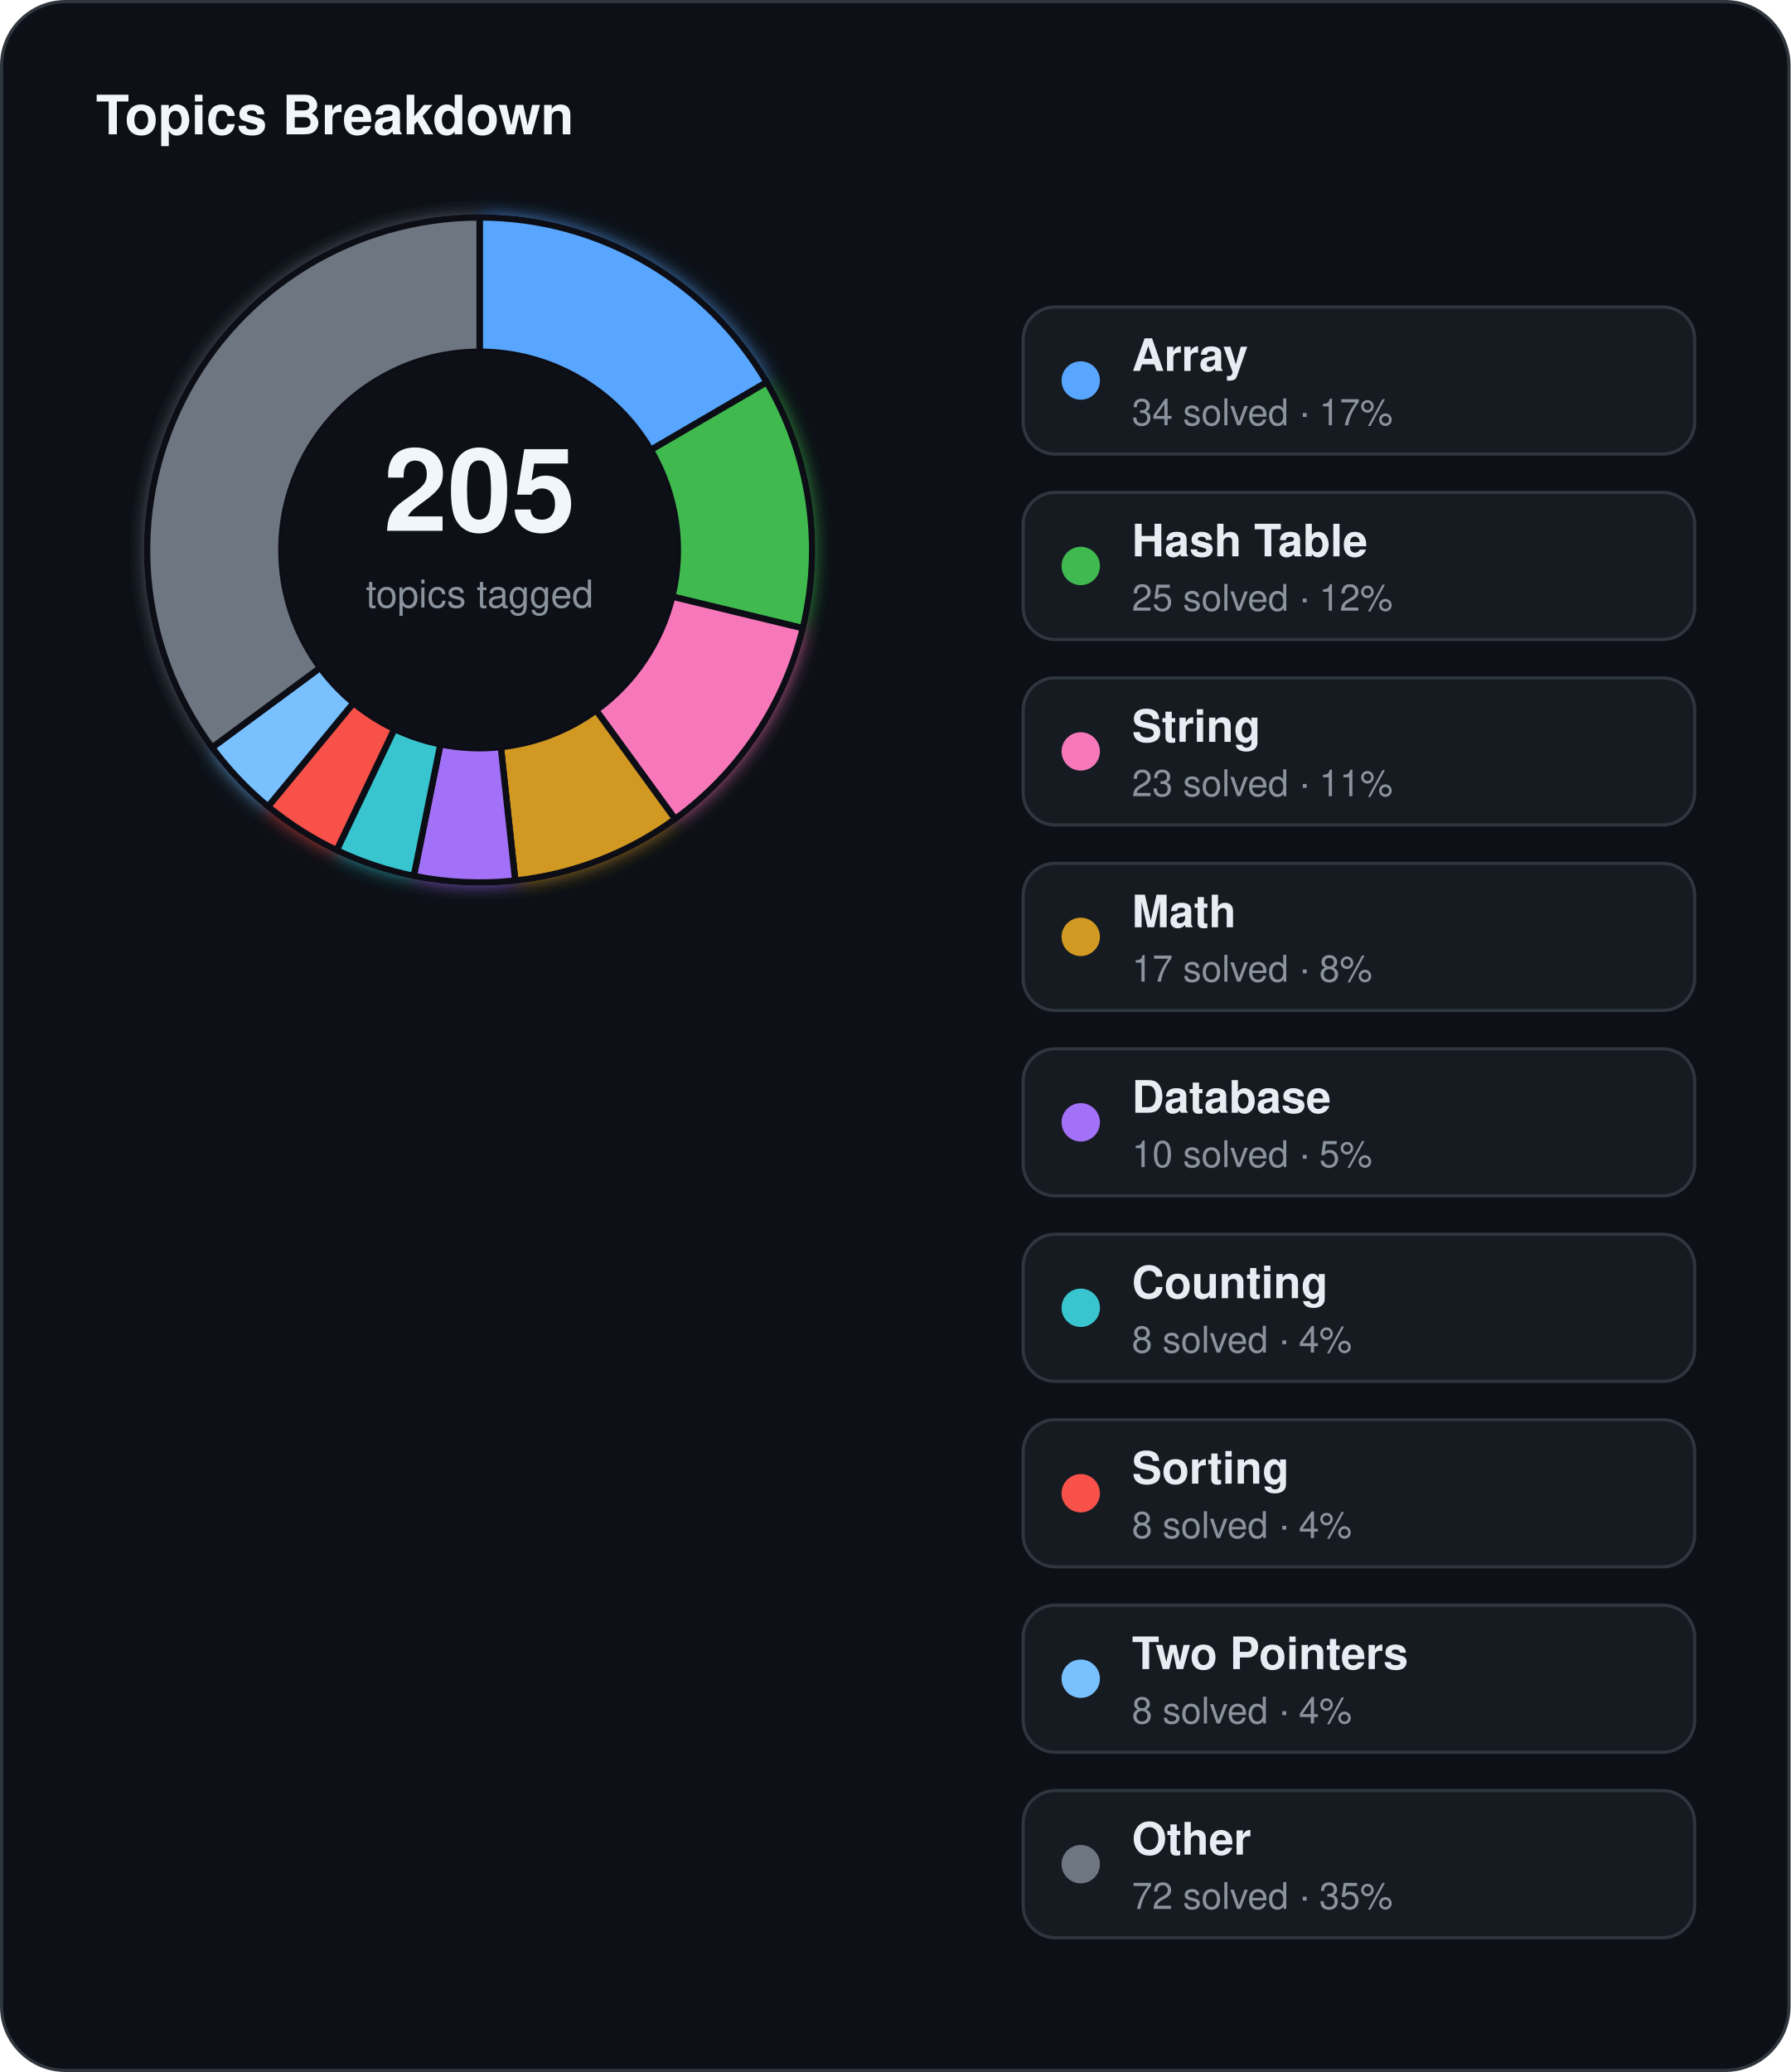
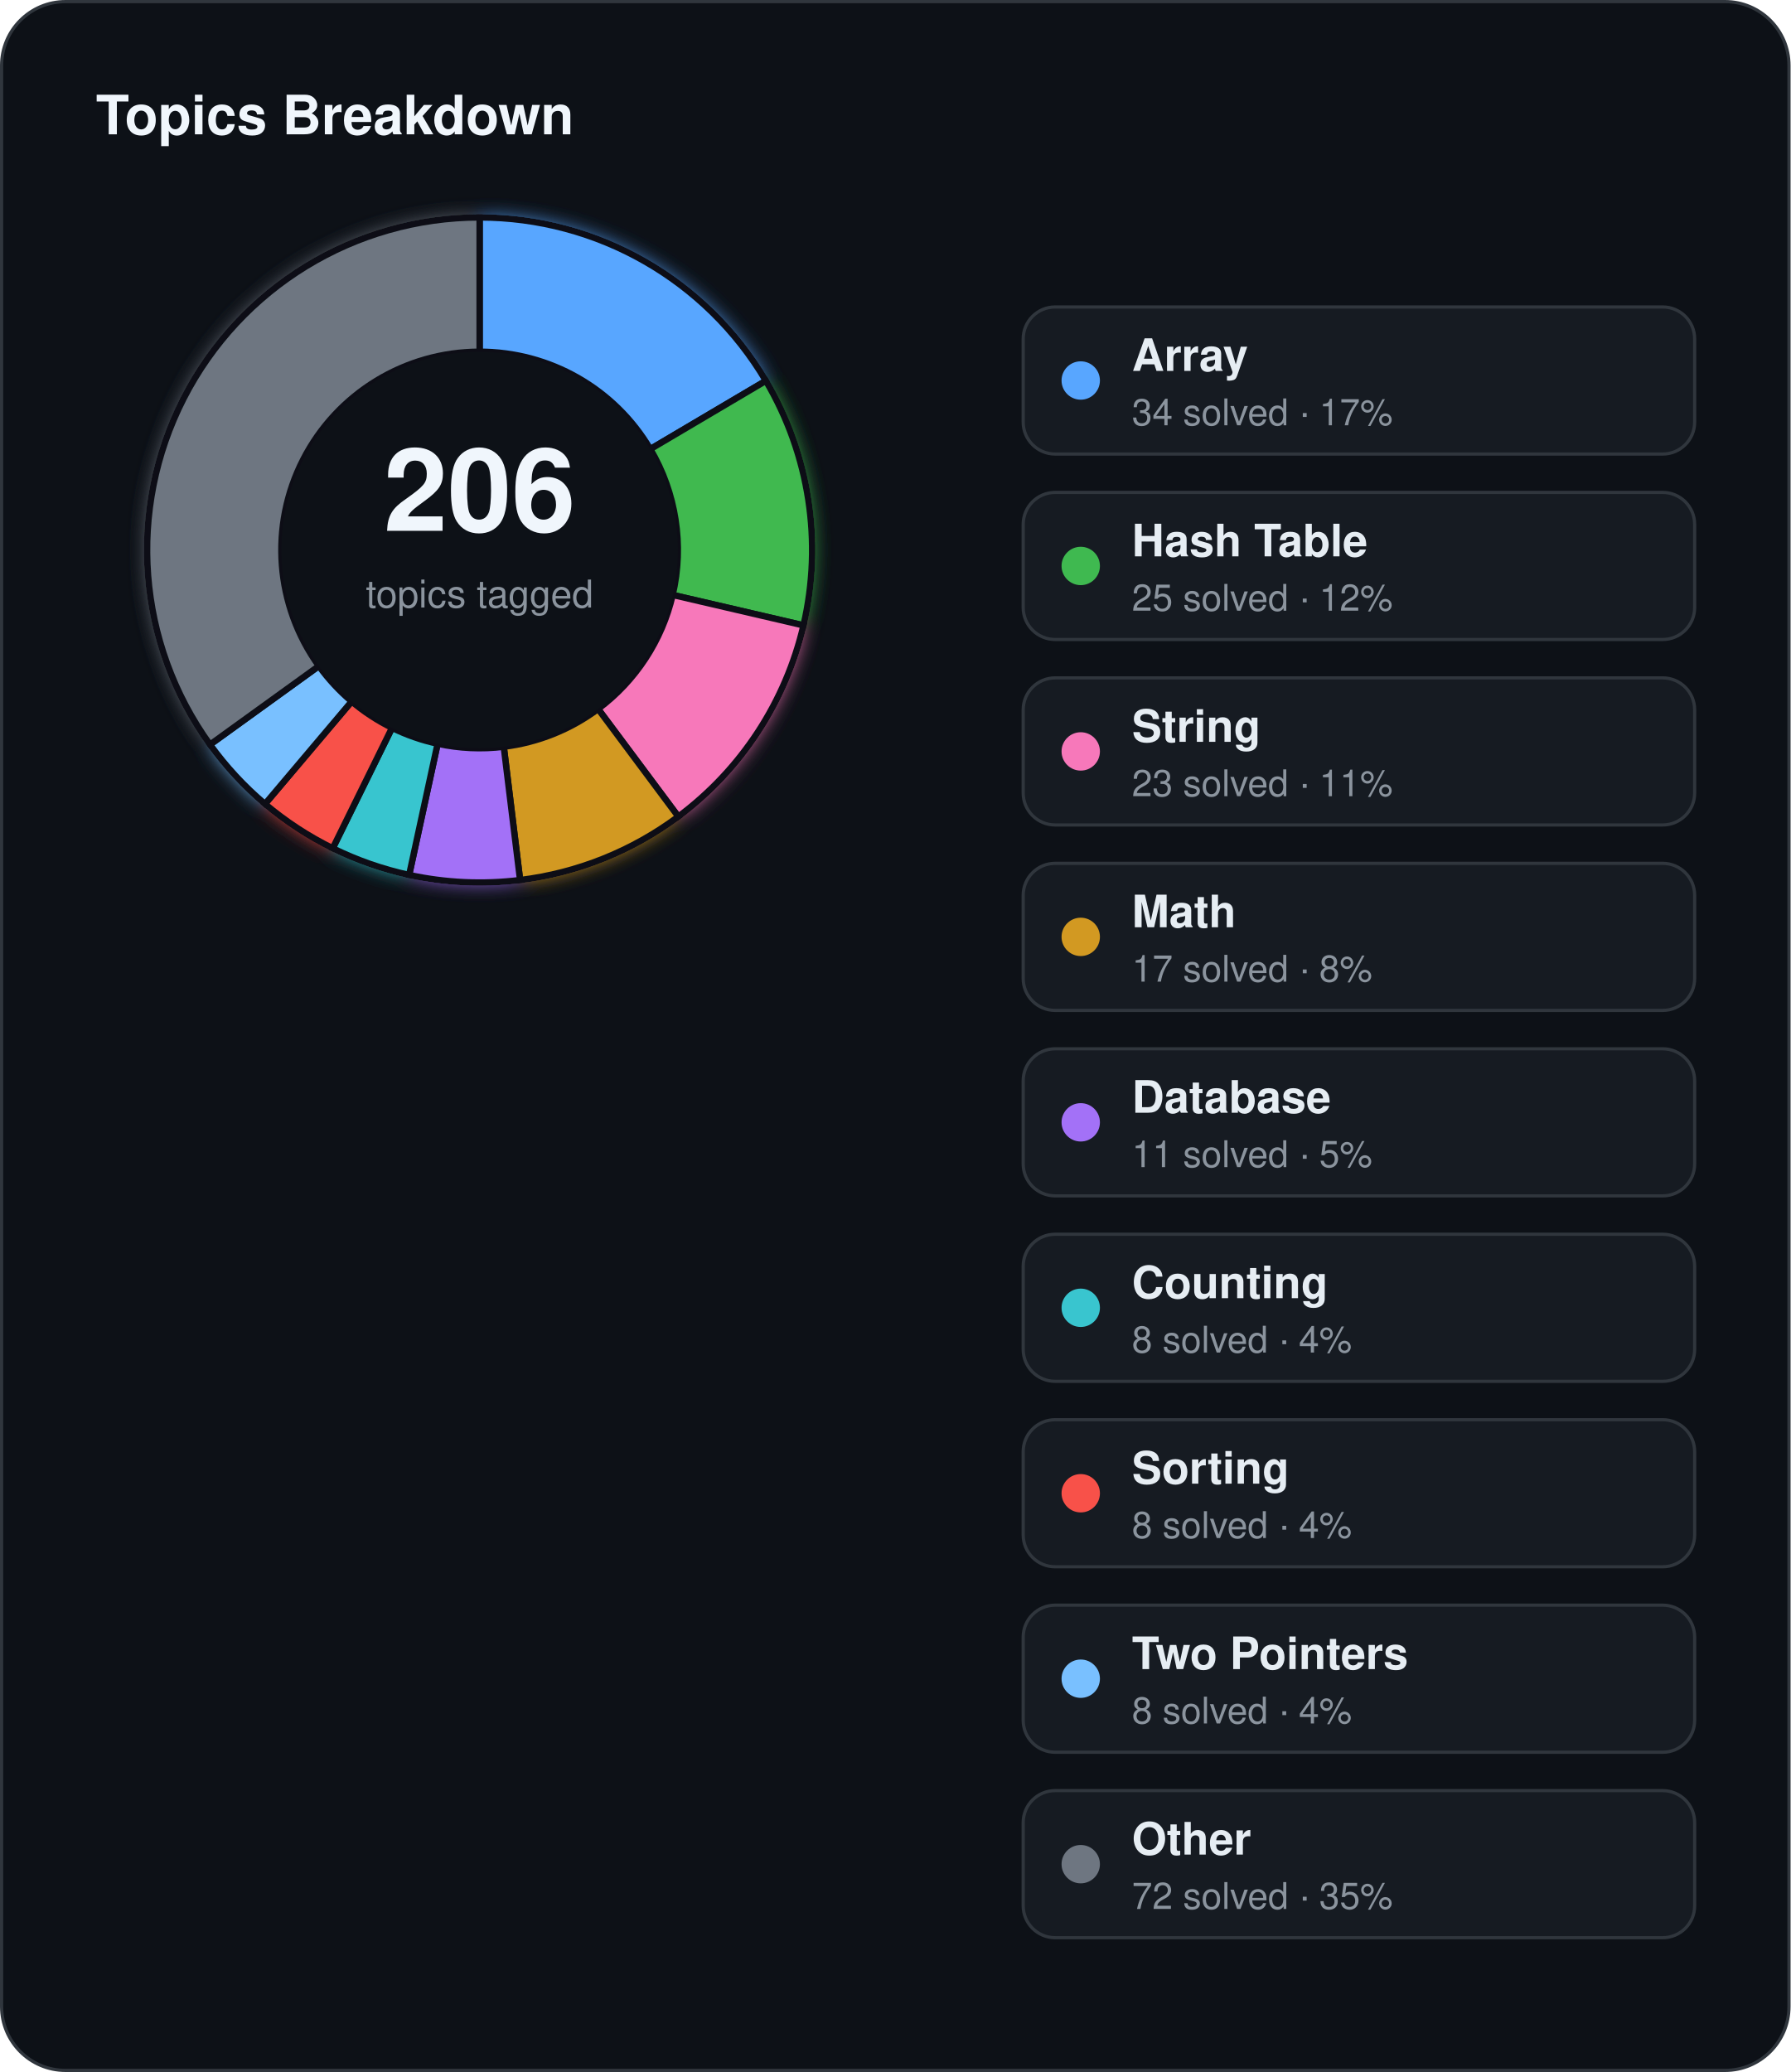
<svg xmlns="http://www.w3.org/2000/svg" width="560" height="648" viewBox="0 0 560 648">
  <defs>
    <filter id="topics-glow" x="-60%" y="-60%" width="220%" height="220%">
      <feGaussianBlur stdDeviation="3" result="blur" />
      <feMerge>
        <feMergeNode in="blur" />
        <feMergeNode in="SourceGraphic" />
      </feMerge>
    </filter>
  </defs>
  <rect x="0.5" y="0.5" width="559" height="647" rx="20" fill="#0d1117" stroke="#30363d" stroke-width="1" />
  <text x="30" y="42" fill="#f0f6fc" font-family="Segoe UI, Helvetica, Arial, sans-serif" font-size="17" font-weight="700">Topics Breakdown</text>
  <g filter="url(#topics-glow)">
-     <path d="M 150.00,68.00 A 104,104 0 0 1 239.80,119.54 L 203.53,140.73 A 62,62 0 0 0 150.00,110.00 Z" fill="#58a6ff" stroke="#0d1117" stroke-width="2" />
-     <path d="M 239.80,119.54 A 104,104 0 0 1 251.08,196.47 L 210.26,186.59 A 62,62 0 0 0 203.53,140.73 Z" fill="#3fb950" stroke="#0d1117" stroke-width="2" />
-     <path d="M 251.08,196.47 A 104,104 0 0 1 211.13,256.14 L 186.44,222.16 A 62,62 0 0 0 210.26,186.59 Z" fill="#f778ba" stroke="#0d1117" stroke-width="2" />
-     <path d="M 211.13,256.14 A 104,104 0 0 1 161.14,275.40 L 156.64,233.64 A 62,62 0 0 0 186.44,222.16 Z" fill="#d29922" stroke="#0d1117" stroke-width="2" />
-     <path d="M 161.14,275.40 A 104,104 0 0 1 129.42,273.94 L 137.73,232.77 A 62,62 0 0 0 156.64,233.64 Z" fill="#a371f7" stroke="#0d1117" stroke-width="2" />
-     <path d="M 129.42,273.94 A 104,104 0 0 1 105.29,265.90 L 123.34,227.98 A 62,62 0 0 0 137.73,232.77 Z" fill="#39c5cf" stroke="#0d1117" stroke-width="2" />
-     <path d="M 105.29,265.90 A 104,104 0 0 1 83.83,252.23 L 110.55,219.83 A 62,62 0 0 0 123.34,227.98 Z" fill="#f85149" stroke="#0d1117" stroke-width="2" />
-     <path d="M 83.83,252.23 A 104,104 0 0 1 66.33,233.77 L 100.12,208.83 A 62,62 0 0 0 110.55,219.83 Z" fill="#79c0ff" stroke="#0d1117" stroke-width="2" />
-     <path d="M 66.33,233.77 A 104,104 0 0 1 150.00,68.00 L 150.00,110.00 A 62,62 0 0 0 100.12,208.83 Z" fill="#6e7681" stroke="#0d1117" stroke-width="2" />
+     <path d="M 150.00,68.00 A 104,104 0 0 1 239.53,119.09 L 203.38,140.46 A 62,62 0 0 0 150.00,110.00 Z" fill="#58a6ff" stroke="#0d1117" stroke-width="2" />
+     <path d="M 239.53,119.09 A 104,104 0 0 1 251.29,195.58 L 210.38,186.06 A 62,62 0 0 0 203.38,140.46 Z" fill="#3fb950" stroke="#0d1117" stroke-width="2" />
+     <path d="M 251.29,195.58 A 104,104 0 0 1 212.15,255.39 L 187.05,221.71 A 62,62 0 0 0 210.38,186.06 Z" fill="#f778ba" stroke="#0d1117" stroke-width="2" />
+     <path d="M 212.15,255.39 A 104,104 0 0 1 162.66,275.23 L 157.55,233.54 A 62,62 0 0 0 187.05,221.71 Z" fill="#d29922" stroke="#0d1117" stroke-width="2" />
+     <path d="M 162.66,275.23 A 104,104 0 0 1 127.96,273.64 L 136.86,232.59 A 62,62 0 0 0 157.55,233.54 Z" fill="#a371f7" stroke="#0d1117" stroke-width="2" />
+     <path d="M 127.96,273.64 A 104,104 0 0 1 104.06,265.30 L 122.61,227.62 A 62,62 0 0 0 136.86,232.59 Z" fill="#39c5cf" stroke="#0d1117" stroke-width="2" />
+     <path d="M 104.06,265.30 A 104,104 0 0 1 82.88,251.44 L 109.99,219.36 A 62,62 0 0 0 122.61,227.62 Z" fill="#f85149" stroke="#0d1117" stroke-width="2" />
+     <path d="M 82.88,251.44 A 104,104 0 0 1 65.68,232.87 L 99.73,208.29 A 62,62 0 0 0 109.99,219.36 Z" fill="#79c0ff" stroke="#0d1117" stroke-width="2" />
+     <path d="M 65.68,232.87 A 104,104 0 0 1 150.00,68.00 L 150.00,110.00 A 62,62 0 0 0 99.73,208.29 Z" fill="#6e7681" stroke="#0d1117" stroke-width="2" />
  </g>
  <circle cx="150" cy="172" r="62" fill="#0d1117" />
-   <text x="150" y="166" text-anchor="middle" fill="#f0f6fc" font-family="Segoe UI, Helvetica, Arial, sans-serif" font-size="36" font-weight="700">205</text>
+   <text x="150" y="166" text-anchor="middle" fill="#f0f6fc" font-family="Segoe UI, Helvetica, Arial, sans-serif" font-size="36" font-weight="700">206</text>
  <text x="150" y="190" text-anchor="middle" fill="#8b949e" font-family="Segoe UI, Helvetica, Arial, sans-serif" font-size="12">topics tagged</text>
  <rect x="320" y="96" width="210" height="46" rx="10" fill="#161b22" stroke="#30363d" stroke-width="1" />
  <circle cx="338" cy="119" r="6" fill="#58a6ff" />
  <text x="354" y="116" fill="#e6edf3" font-family="Segoe UI, Helvetica, Arial, sans-serif" font-size="14" font-weight="600">Array</text>
  <text x="354" y="133" fill="#8b949e" font-family="Segoe UI, Helvetica, Arial, sans-serif" font-size="11.5">34 solved · 17%</text>
  <rect x="320" y="154" width="210" height="46" rx="10" fill="#161b22" stroke="#30363d" stroke-width="1" />
  <circle cx="338" cy="177" r="6" fill="#3fb950" />
  <text x="354" y="174" fill="#e6edf3" font-family="Segoe UI, Helvetica, Arial, sans-serif" font-size="14" font-weight="600">Hash Table</text>
  <text x="354" y="191" fill="#8b949e" font-family="Segoe UI, Helvetica, Arial, sans-serif" font-size="11.5">25 solved · 12%</text>
  <rect x="320" y="212" width="210" height="46" rx="10" fill="#161b22" stroke="#30363d" stroke-width="1" />
  <circle cx="338" cy="235" r="6" fill="#f778ba" />
  <text x="354" y="232" fill="#e6edf3" font-family="Segoe UI, Helvetica, Arial, sans-serif" font-size="14" font-weight="600">String</text>
  <text x="354" y="249" fill="#8b949e" font-family="Segoe UI, Helvetica, Arial, sans-serif" font-size="11.5">23 solved · 11%</text>
  <rect x="320" y="270" width="210" height="46" rx="10" fill="#161b22" stroke="#30363d" stroke-width="1" />
  <circle cx="338" cy="293" r="6" fill="#d29922" />
  <text x="354" y="290" fill="#e6edf3" font-family="Segoe UI, Helvetica, Arial, sans-serif" font-size="14" font-weight="600">Math</text>
  <text x="354" y="307" fill="#8b949e" font-family="Segoe UI, Helvetica, Arial, sans-serif" font-size="11.5">17 solved · 8%</text>
  <rect x="320" y="328" width="210" height="46" rx="10" fill="#161b22" stroke="#30363d" stroke-width="1" />
  <circle cx="338" cy="351" r="6" fill="#a371f7" />
  <text x="354" y="348" fill="#e6edf3" font-family="Segoe UI, Helvetica, Arial, sans-serif" font-size="14" font-weight="600">Database</text>
-   <text x="354" y="365" fill="#8b949e" font-family="Segoe UI, Helvetica, Arial, sans-serif" font-size="11.5">10 solved · 5%</text>
+   <text x="354" y="365" fill="#8b949e" font-family="Segoe UI, Helvetica, Arial, sans-serif" font-size="11.5">11 solved · 5%</text>
  <rect x="320" y="386" width="210" height="46" rx="10" fill="#161b22" stroke="#30363d" stroke-width="1" />
  <circle cx="338" cy="409" r="6" fill="#39c5cf" />
  <text x="354" y="406" fill="#e6edf3" font-family="Segoe UI, Helvetica, Arial, sans-serif" font-size="14" font-weight="600">Counting</text>
  <text x="354" y="423" fill="#8b949e" font-family="Segoe UI, Helvetica, Arial, sans-serif" font-size="11.5">8 solved · 4%</text>
  <rect x="320" y="444" width="210" height="46" rx="10" fill="#161b22" stroke="#30363d" stroke-width="1" />
  <circle cx="338" cy="467" r="6" fill="#f85149" />
  <text x="354" y="464" fill="#e6edf3" font-family="Segoe UI, Helvetica, Arial, sans-serif" font-size="14" font-weight="600">Sorting</text>
  <text x="354" y="481" fill="#8b949e" font-family="Segoe UI, Helvetica, Arial, sans-serif" font-size="11.5">8 solved · 4%</text>
  <rect x="320" y="502" width="210" height="46" rx="10" fill="#161b22" stroke="#30363d" stroke-width="1" />
  <circle cx="338" cy="525" r="6" fill="#79c0ff" />
  <text x="354" y="522" fill="#e6edf3" font-family="Segoe UI, Helvetica, Arial, sans-serif" font-size="14" font-weight="600">Two Pointers</text>
  <text x="354" y="539" fill="#8b949e" font-family="Segoe UI, Helvetica, Arial, sans-serif" font-size="11.5">8 solved · 4%</text>
  <rect x="320" y="560" width="210" height="46" rx="10" fill="#161b22" stroke="#30363d" stroke-width="1" />
  <circle cx="338" cy="583" r="6" fill="#6e7681" />
  <text x="354" y="580" fill="#e6edf3" font-family="Segoe UI, Helvetica, Arial, sans-serif" font-size="14" font-weight="600">Other</text>
  <text x="354" y="597" fill="#8b949e" font-family="Segoe UI, Helvetica, Arial, sans-serif" font-size="11.5">72 solved · 35%</text>
</svg>
